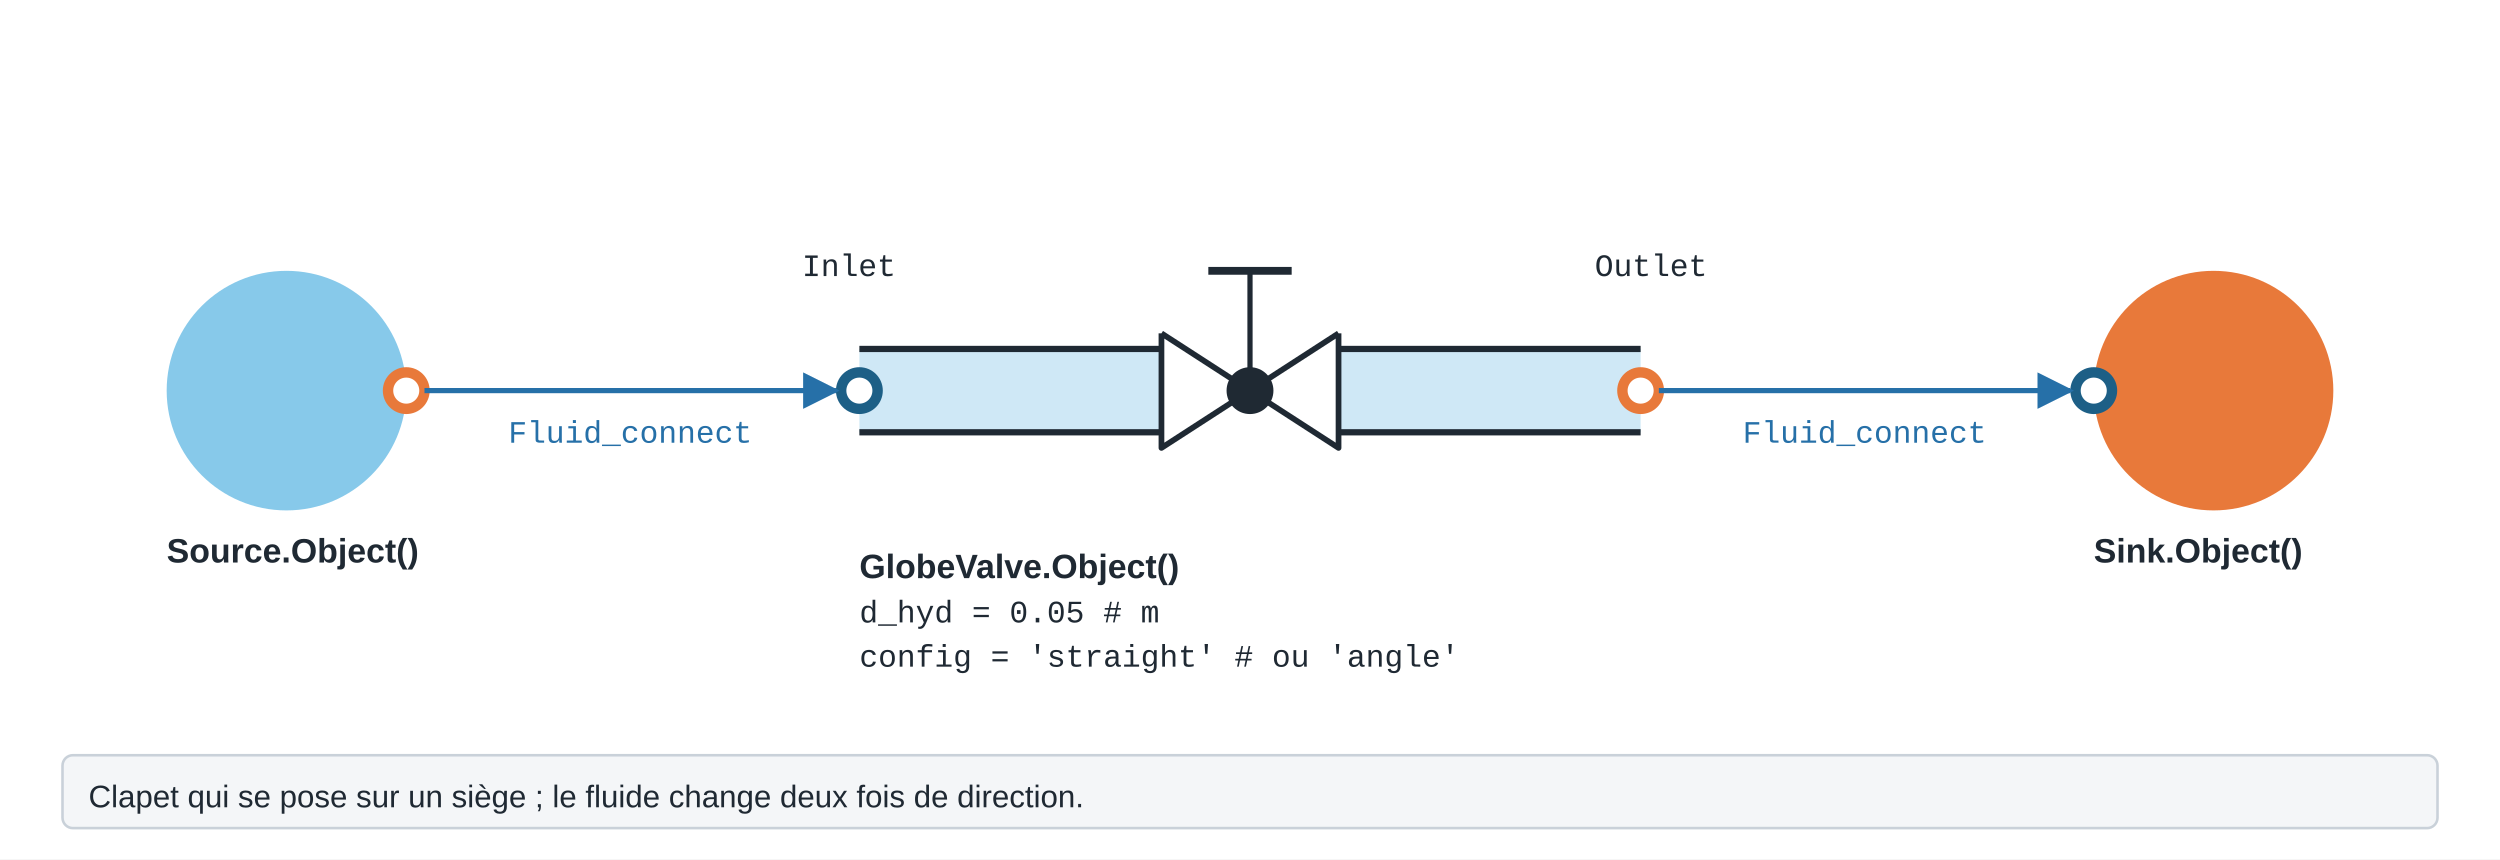
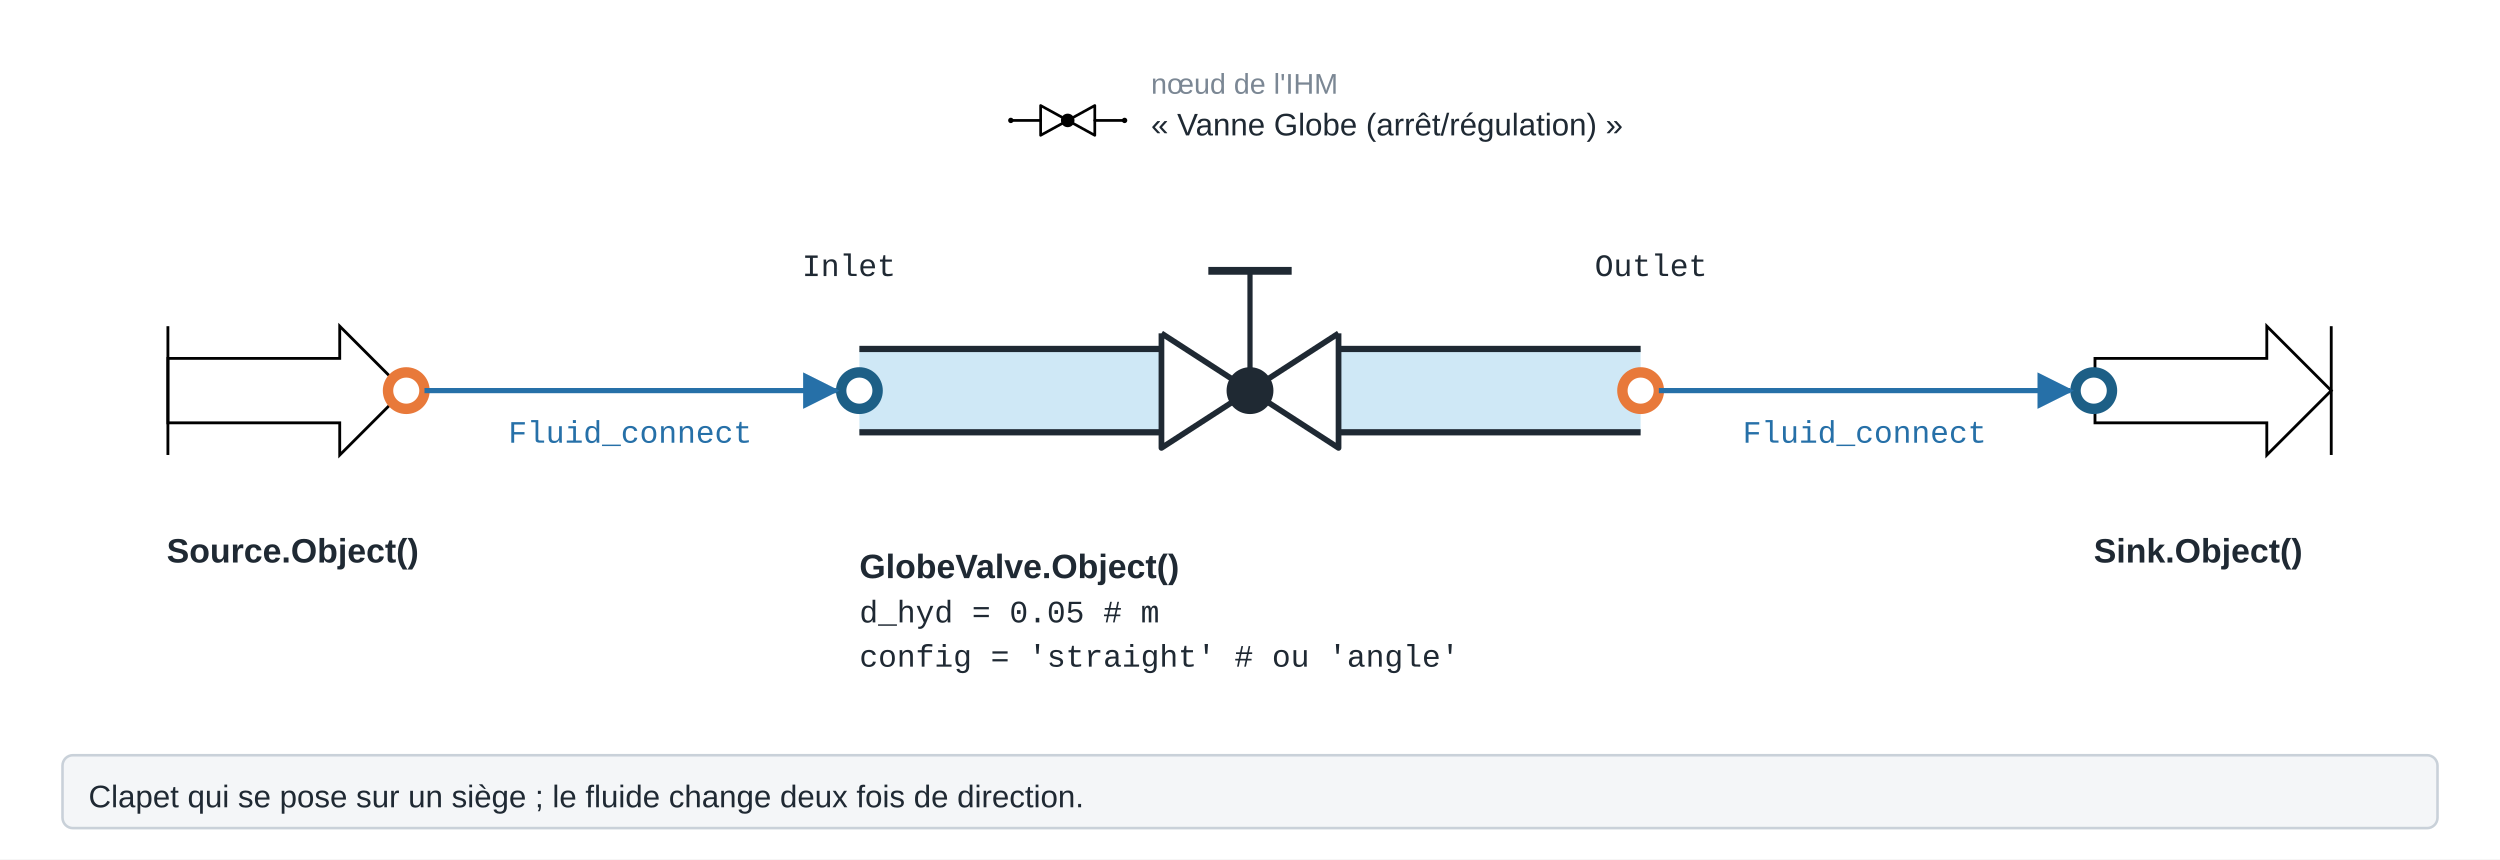
<svg xmlns="http://www.w3.org/2000/svg" width="960" height="330" viewBox="0 0 960 330" role="img" aria-label="Vanne à soupape">
  <defs>
    <marker id="fleche" viewBox="0 0 10 10" refX="9" refY="5" markerWidth="7" markerHeight="7" orient="auto-start-end">
      <path d="M 0 0 L 10 5 L 0 10 z" fill="#1f2933" />
    </marker>
    <marker id="fleche_cote" viewBox="0 0 10 10" refX="9" refY="5" markerWidth="6" markerHeight="6" orient="auto-start-end">
      <path d="M 0 0 L 10 5 L 0 10 z" fill="#b46a00" />
    </marker>
    <marker id="fleche_flux" viewBox="0 0 10 10" refX="9" refY="5" markerWidth="7" markerHeight="7" orient="auto-start-end">
      <path d="M 0 0 L 10 5 L 0 10 z" fill="#2670a8" />
    </marker>
  </defs>
  <rect width="960" height="330" fill="#ffffff" />
-   <circle cx="110.0" cy="150.0" r="46.0" fill="#87c9ea" stroke="none" stroke-width="0.0" />
+   <g transform="translate(64.00 123.83) scale(0.3172)">
+     <g transform="translate(-91 -451)">
+       <path d="M92.5 494.5 300.5 494.5 300.5 455.5 378.5 533.5 300.5 611.501 300.5 572.501 92.5 572.501Z" stroke="#000000" stroke-width="3.438" stroke-miterlimit="8" fill="none" fill-rule="evenodd" />
+       <path d="M92.5 455.5 92.5 611.405" stroke="#000000" stroke-width="3.438" stroke-miterlimit="8" fill="none" fill-rule="evenodd" />
+     </g>
+   </g>
  <text x="64.0" y="216.0" fill="#1f2933" text-anchor="start" font-family="Segoe UI, Arial, Helvetica, sans-serif" font-size="13" font-weight="600">Source.Object()</text>
  <circle cx="156.0" cy="150.0" r="7.0" fill="#ffffff" stroke="#e8793a" stroke-width="4" />
-   <circle cx="850.0" cy="150.0" r="46.0" fill="#e8793a" stroke="none" stroke-width="0.0" />
+   <g transform="translate(804.00 123.83) scale(0.3172)">
+     <g transform="translate(-91 -671)">
+       <path d="M92.5 714.5 300.5 714.5 300.5 675.5 378.5 753.5 300.5 831.501 300.5 792.501 92.5 792.501Z" stroke="#000000" stroke-width="3.438" stroke-miterlimit="8" fill="none" fill-rule="evenodd" />
+       <path d="M378.5 675.5 378.5 831.405" stroke="#000000" stroke-width="3.438" stroke-miterlimit="8" fill="none" fill-rule="evenodd" />
+     </g>
+   </g>
  <text x="804.0" y="216.0" fill="#1f2933" text-anchor="start" font-family="Segoe UI, Arial, Helvetica, sans-serif" font-size="13" font-weight="600">Sink.Object()</text>
+   <g transform="translate(384.00 14.00) scale(0.52)">
+     <g fill="none" stroke="#000000" stroke-width="2" stroke-linecap="round" stroke-linejoin="round">
+       <polygon points="30,51 30,73 50,62" />
+       <polygon points="70,51 70,73 50,62" />
+       <line x1="30" y1="62" x2="8" y2="62" />
+       <line x1="70" y1="62" x2="92" y2="62" />
+       <circle cx="50" cy="62" r="4" fill="#000000" />
+     </g>
+     <g class="ports">
+       <circle class="port" cx="8" cy="62" r="2.0" fill="#000000" stroke="none" data-port="port-w" data-dir="w" data-role="inlet" />
+       <circle class="port" cx="92" cy="62" r="2.0" fill="#000000" stroke="none" data-port="port-e" data-dir="e" data-role="outlet" />
+     </g>
+   </g>
+   <text x="442.0" y="36.0" fill="#7b8794" text-anchor="start" font-family="Segoe UI, Arial, Helvetica, sans-serif" font-size="11">nœud de l'IHM</text>
+   <text x="442.0" y="52.0" fill="#1f2933" text-anchor="start" font-family="Segoe UI, Arial, Helvetica, sans-serif" font-size="12">« Vanne Globe (arrêt/régulation) »</text>
  <circle cx="804.0" cy="150.0" r="7.0" fill="#ffffff" stroke="#1d5f86" stroke-width="4" />
  <rect x="330.0" y="134.0" width="116.0" height="32.0" rx="0" fill="#cfe8f6" stroke="none" stroke-width="0" />
  <line x1="330.0" y1="134.0" x2="446.0" y2="134.0" stroke="#1f2933" stroke-width="2.4" />
  <line x1="330.0" y1="166.0" x2="446.0" y2="166.0" stroke="#1f2933" stroke-width="2.4" />
  <rect x="514.0" y="134.0" width="116.0" height="32.0" rx="0" fill="#cfe8f6" stroke="none" stroke-width="0" />
  <line x1="514.0" y1="134.0" x2="630.0" y2="134.0" stroke="#1f2933" stroke-width="2.4" />
  <line x1="514.0" y1="166.0" x2="630.0" y2="166.0" stroke="#1f2933" stroke-width="2.4" />
  <polyline points="446.00,128.00 480.00,150.00 446.00,172.00 446.00,128.00" fill="#ffffff" stroke="#1f2933" stroke-width="2.2" stroke-linejoin="round" />
  <polyline points="514.00,128.00 480.00,150.00 514.00,172.00 514.00,128.00" fill="#ffffff" stroke="#1f2933" stroke-width="2.2" stroke-linejoin="round" />
  <circle cx="480.0" cy="150.0" r="9.0" fill="#1f2933" stroke="none" stroke-width="0.0" />
  <line x1="480.0" y1="150.0" x2="480.0" y2="104.0" stroke="#1f2933" stroke-width="2.0" />
  <line x1="464.0" y1="104.0" x2="496.0" y2="104.0" stroke="#1f2933" stroke-width="3.0" />
  <circle cx="330.0" cy="150.0" r="7.0" fill="#ffffff" stroke="#1d5f86" stroke-width="4" />
  <circle cx="630.0" cy="150.0" r="7.0" fill="#ffffff" stroke="#e8793a" stroke-width="4" />
  <text x="326.0" y="106.0" fill="#1f2933" text-anchor="middle" font-family="Consolas, Courier New, monospace" font-size="12">Inlet</text>
  <text x="634.0" y="106.0" fill="#1f2933" text-anchor="middle" font-family="Consolas, Courier New, monospace" font-size="12">Outlet</text>
  <polyline points="163.00,150.00 321.00,150.00" fill="none" stroke="#2670a8" stroke-width="2.0" stroke-linejoin="round" marker-end="url(#fleche_flux)" />
  <text x="242.0" y="170.0" fill="#2670a8" text-anchor="middle" font-family="Consolas, Courier New, monospace" font-size="12">Fluid_connect</text>
  <polyline points="637.00,150.00 795.00,150.00" fill="none" stroke="#2670a8" stroke-width="2.0" stroke-linejoin="round" marker-end="url(#fleche_flux)" />
  <text x="716.0" y="170.0" fill="#2670a8" text-anchor="middle" font-family="Consolas, Courier New, monospace" font-size="12">Fluid_connect</text>
  <text x="330.0" y="222.0" fill="#1f2933" text-anchor="start" font-family="Segoe UI, Arial, Helvetica, sans-serif" font-size="13" font-weight="600">GlobeValve.Object()</text>
  <text x="330.0" y="239.0" fill="#1f2933" text-anchor="start" font-family="Consolas, Courier New, monospace" font-size="12">d_hyd = 0.05          # m</text>
  <text x="330.0" y="256.0" fill="#1f2933" text-anchor="start" font-family="Consolas, Courier New, monospace" font-size="12">config = 'straight'   # ou 'angle'</text>
  <rect x="24.0" y="290.0" width="912.0" height="28.0" rx="4" fill="#f4f6f8" stroke="#c9d1d9" stroke-width="1.0" />
  <text x="34.0" y="310.0" fill="#1f2933" text-anchor="start" font-family="Segoe UI, Arial, Helvetica, sans-serif" font-size="12">Clapet qui se pose sur un siège ; le fluide change deux fois de direction.</text>
</svg>
